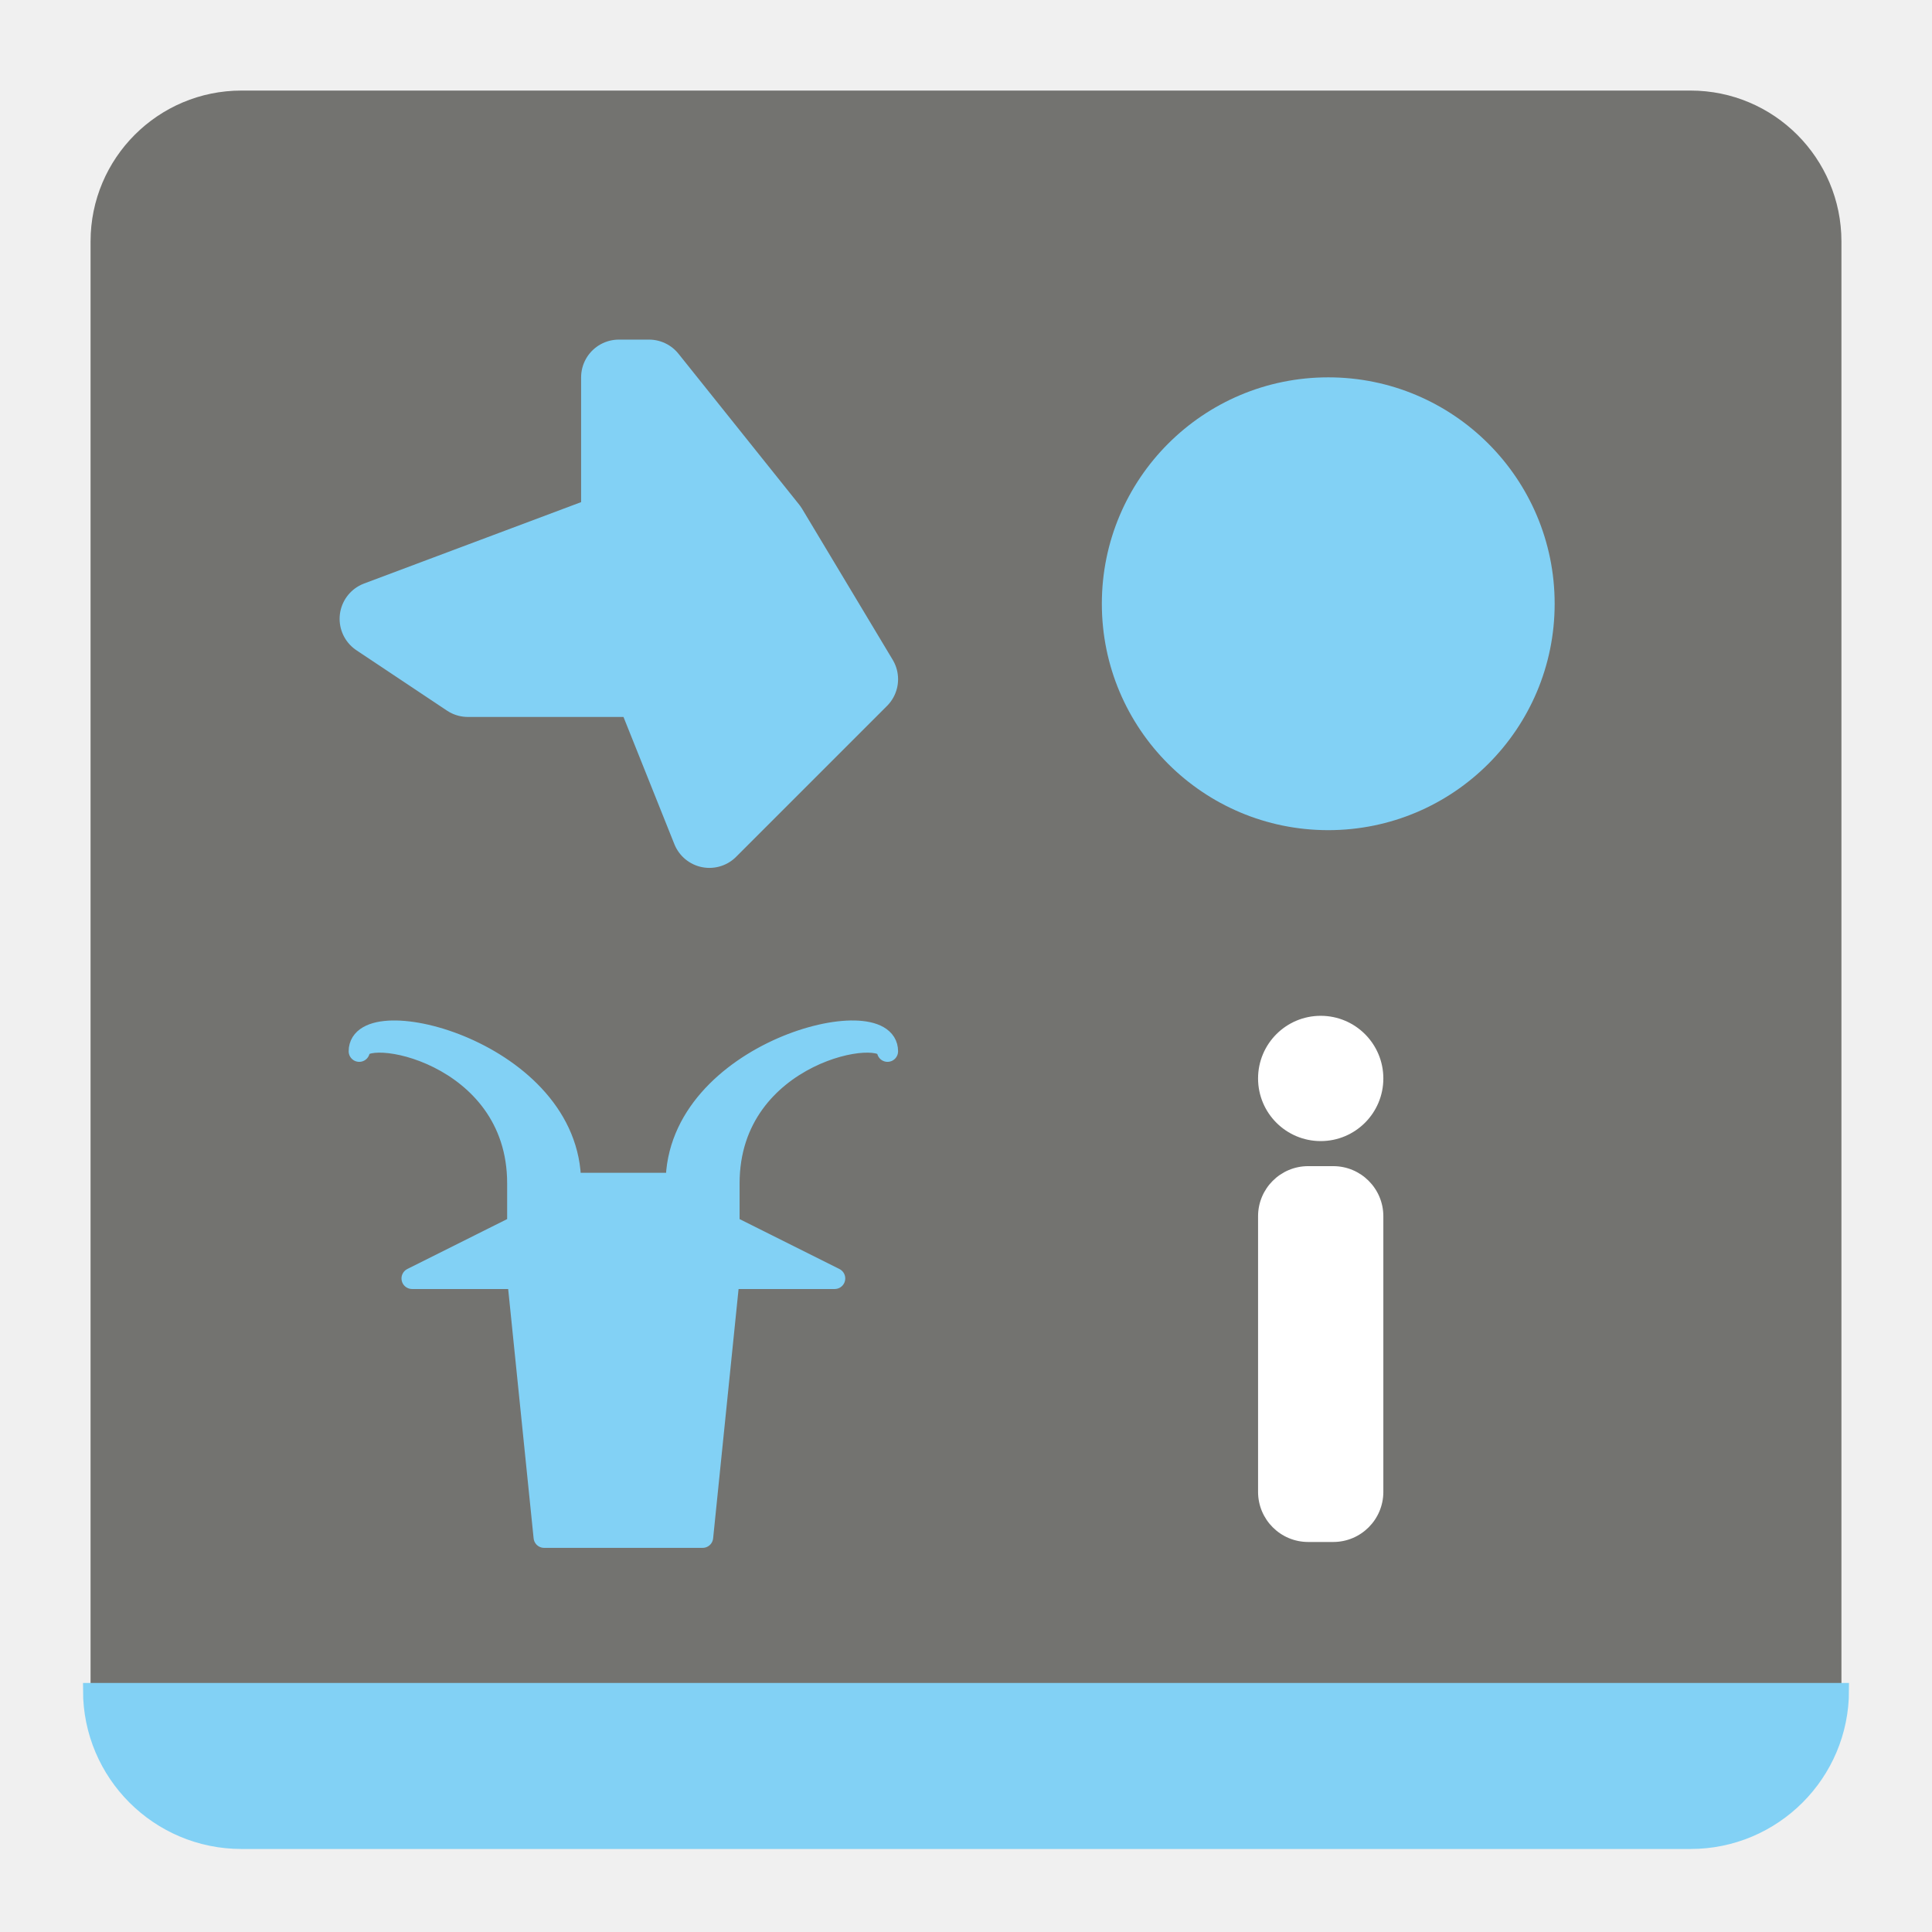
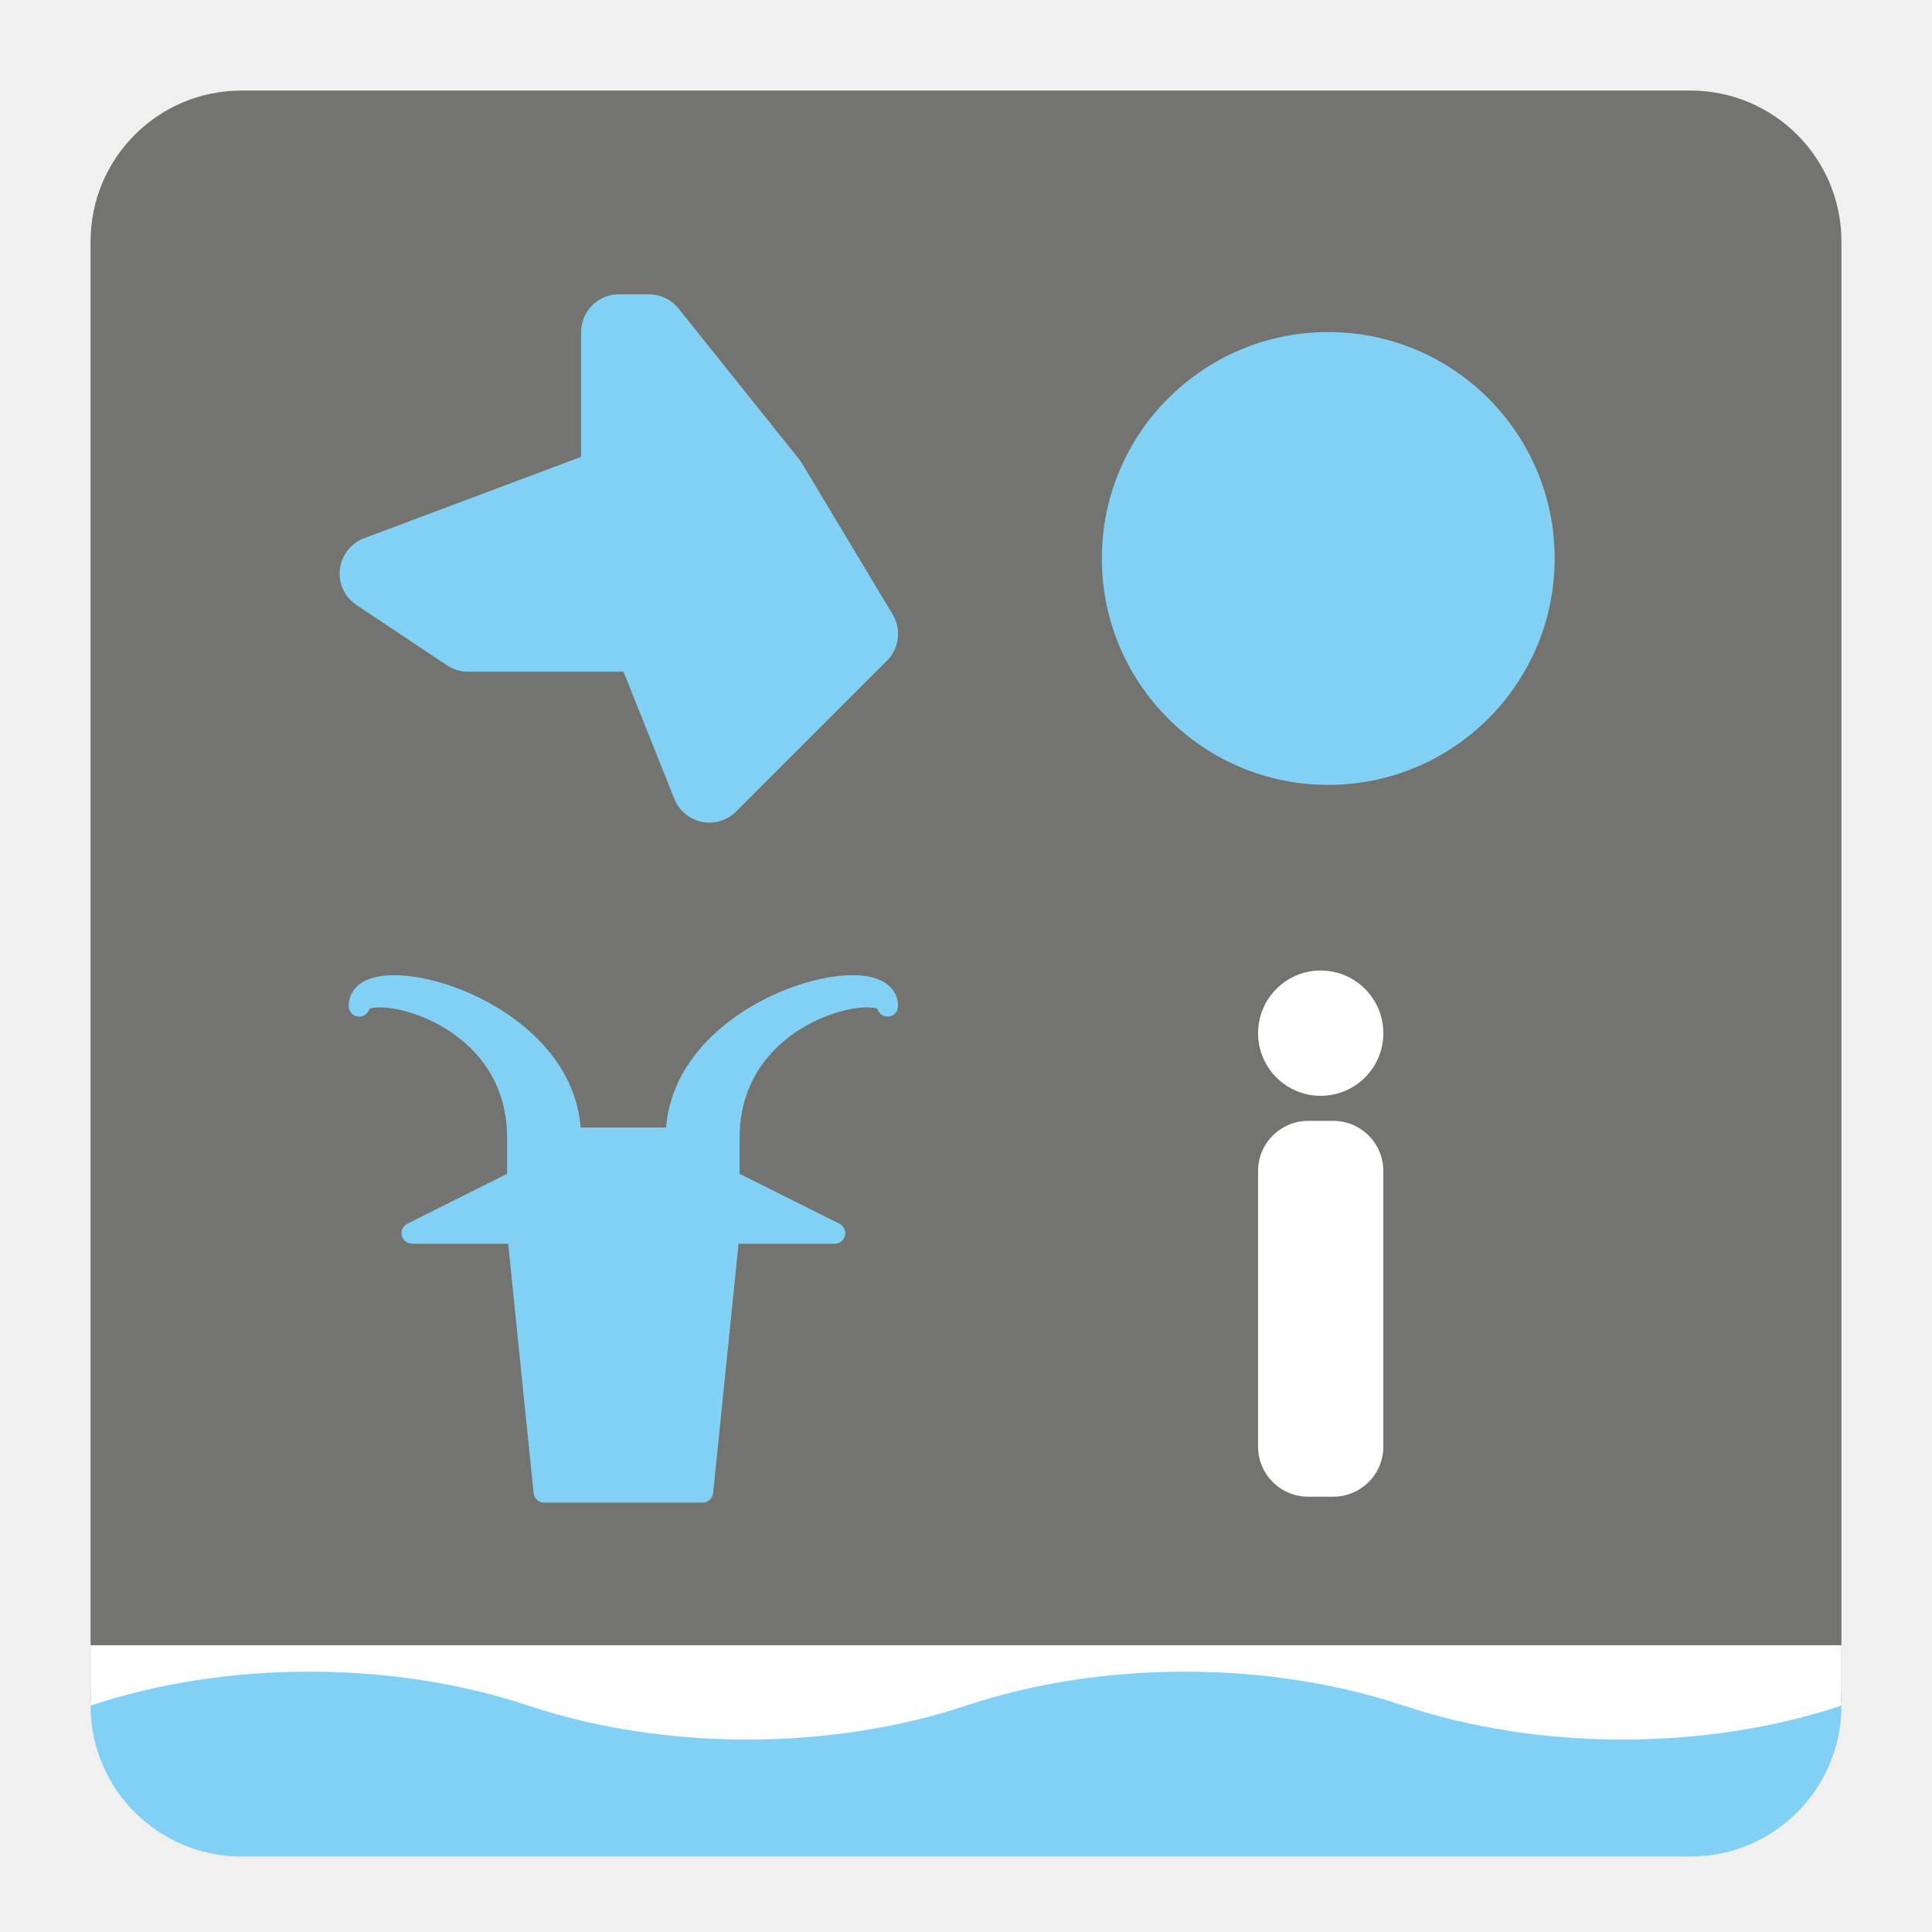
- <svg xmlns="http://www.w3.org/2000/svg" height="128" version="1.1" width="128" style="overflow: hidden; position: relative; left: -0.988px; top: -0.988px;" id="svg92">
-   <defs style="-webkit-tap-highlight-color: rgba(0, 0, 0, 0);" id="defs76" />
-   <rect x="6" y="6" width="116" height="116" rx="10" ry="10" fill="#737370" stroke="#000" stroke-width="0" style="-webkit-tap-highlight-color: rgba(0, 0, 0, 0);" id="rect78" />
-   <path fill="#82d1f5" stroke="#82d1f5" d="M25,41L41,35L41,25L43,25L51,35L57,45L47,55L43,45L31,45Z" stroke-width="5px" stroke-linejoin="round" style="-webkit-tap-highlight-color: rgba(0, 0, 0, 0); stroke-linejoin: round;" id="path80" />
-   <path fill="#82d1f5" stroke="#82d1f5" d="M44.8,78.4C44.8,69.65,58.8,66.15,58.8,69.65C58.8,67.9,48.3,69.65,48.3,78.4L48.3,81.2L55.3,84.7L48.3,84.7L46.55,101.85H36.05L34.3,84.7L27.3,84.7L34.3,81.2L34.3,78.4C34.3,69.65,23.8,67.9,23.8,69.65C23.8,66.15,37.8,69.65,37.8,78.4Z" stroke-width="1.4px" stroke-linejoin="round" style="-webkit-tap-highlight-color: rgba(0, 0, 0, 0); stroke-linejoin: round;" id="path82" />
-   <circle cx="88" cy="40" r="15" fill="#82d1f5" stroke="#82d1f5" stroke-width="0" style="-webkit-tap-highlight-color: rgba(0, 0, 0, 0);" id="circle84" />
-   <circle cx="87.5" cy="71.45" r="4.15" fill="#ffffff" stroke="#ffffff" style="-webkit-tap-highlight-color: rgba(0, 0, 0, 0);" stroke-width="0" id="circle86" />
-   <rect x="83.35" y="77.26" width="8.3" height="24.9" rx="3.32" ry="3.32" fill="#ffffff" stroke="#ffffff" stroke-width="0" style="-webkit-tap-highlight-color: rgba(0, 0, 0, 0);" id="rect88" />
-   <path fill="#82d1f5" stroke="#82d1f5" d="M6,112H122A10,10,45,0,1,112,122H16A10,10,45,0,1,6,112Z" style="-webkit-tap-highlight-color: rgba(0, 0, 0, 0);" id="path90" />
+ <svg xmlns="http://www.w3.org/2000/svg" height="128" version="1.1" width="128" style="overflow: hidden; position: relative;" id="svg30">
+   <defs style="-webkit-tap-highlight-color: rgba(0, 0, 0, 0);" id="defs12" />
+   <rect x="6" y="6" width="116" height="116" rx="10" ry="10" fill="#737370" stroke="#000" stroke-width="0" style="-webkit-tap-highlight-color: rgba(0, 0, 0, 0);" id="rect14" />
+   <path fill="#82d1f5" stroke="#82d1f5" d="M25,38L41,32L41,22L43,22L51,32L57,42L47,52L43,42L31,42Z" stroke-width="5px" stroke-linejoin="round" style="-webkit-tap-highlight-color: rgba(0, 0, 0, 0); stroke-linejoin: round;" id="path16" />
+   <path fill="#82d1f5" stroke="#82d1f5" d="M44.8,75.4C44.8,66.65,58.8,63.15,58.8,66.65C58.8,64.9,48.3,66.65,48.3,75.4L48.3,78.2L55.3,81.7L48.3,81.7L46.55,98.85H36.05L34.3,81.7L27.3,81.7L34.3,78.2L34.3,75.4C34.3,66.65,23.8,64.9,23.8,66.65C23.8,63.15,37.8,66.65,37.8,75.4Z" stroke-width="1.4px" stroke-linejoin="round" style="-webkit-tap-highlight-color: rgba(0, 0, 0, 0); stroke-linejoin: round;" id="path18" />
+   <circle cx="88" cy="37" r="15" fill="#82d1f5" stroke="#82d1f5" stroke-width="0" style="-webkit-tap-highlight-color: rgba(0, 0, 0, 0);" id="circle20" />
+   <circle cx="87.5" cy="68.45" r="4.15" fill="#ffffff" stroke="#ffffff" style="-webkit-tap-highlight-color: rgba(0, 0, 0, 0);" stroke-width="0" id="circle22" />
+   <rect x="83.35" y="74.26" width="8.3" height="24.9" rx="3.32" ry="3.32" fill="#ffffff" stroke="#ffffff" stroke-width="0" style="-webkit-tap-highlight-color: rgba(0, 0, 0, 0);" id="rect24" />
+   <path fill="#ffffff" stroke="#000000" d="M6,109H122V112A10,10,45,0,1,112,122H16A10,10,45,0,1,6,112Z" stroke-width="0" style="-webkit-tap-highlight-color: rgba(0, 0, 0, 0);" id="path26" />
+   <path d="M6,113       C15,110,26,110,35,113       C44,116,55,116,64,113       C73,110,84,110,93,113       C102,116,113,116,122,113       A10,10,45,0,1,112,123       H16       A10,10,45,0,1,6,113       Z      " style="-webkit-tap-highlight-color: rgba(0, 0, 0, 0);" id="path28" stroke-width="0" stroke="#000000" fill="#82d1f5" />
</svg>
